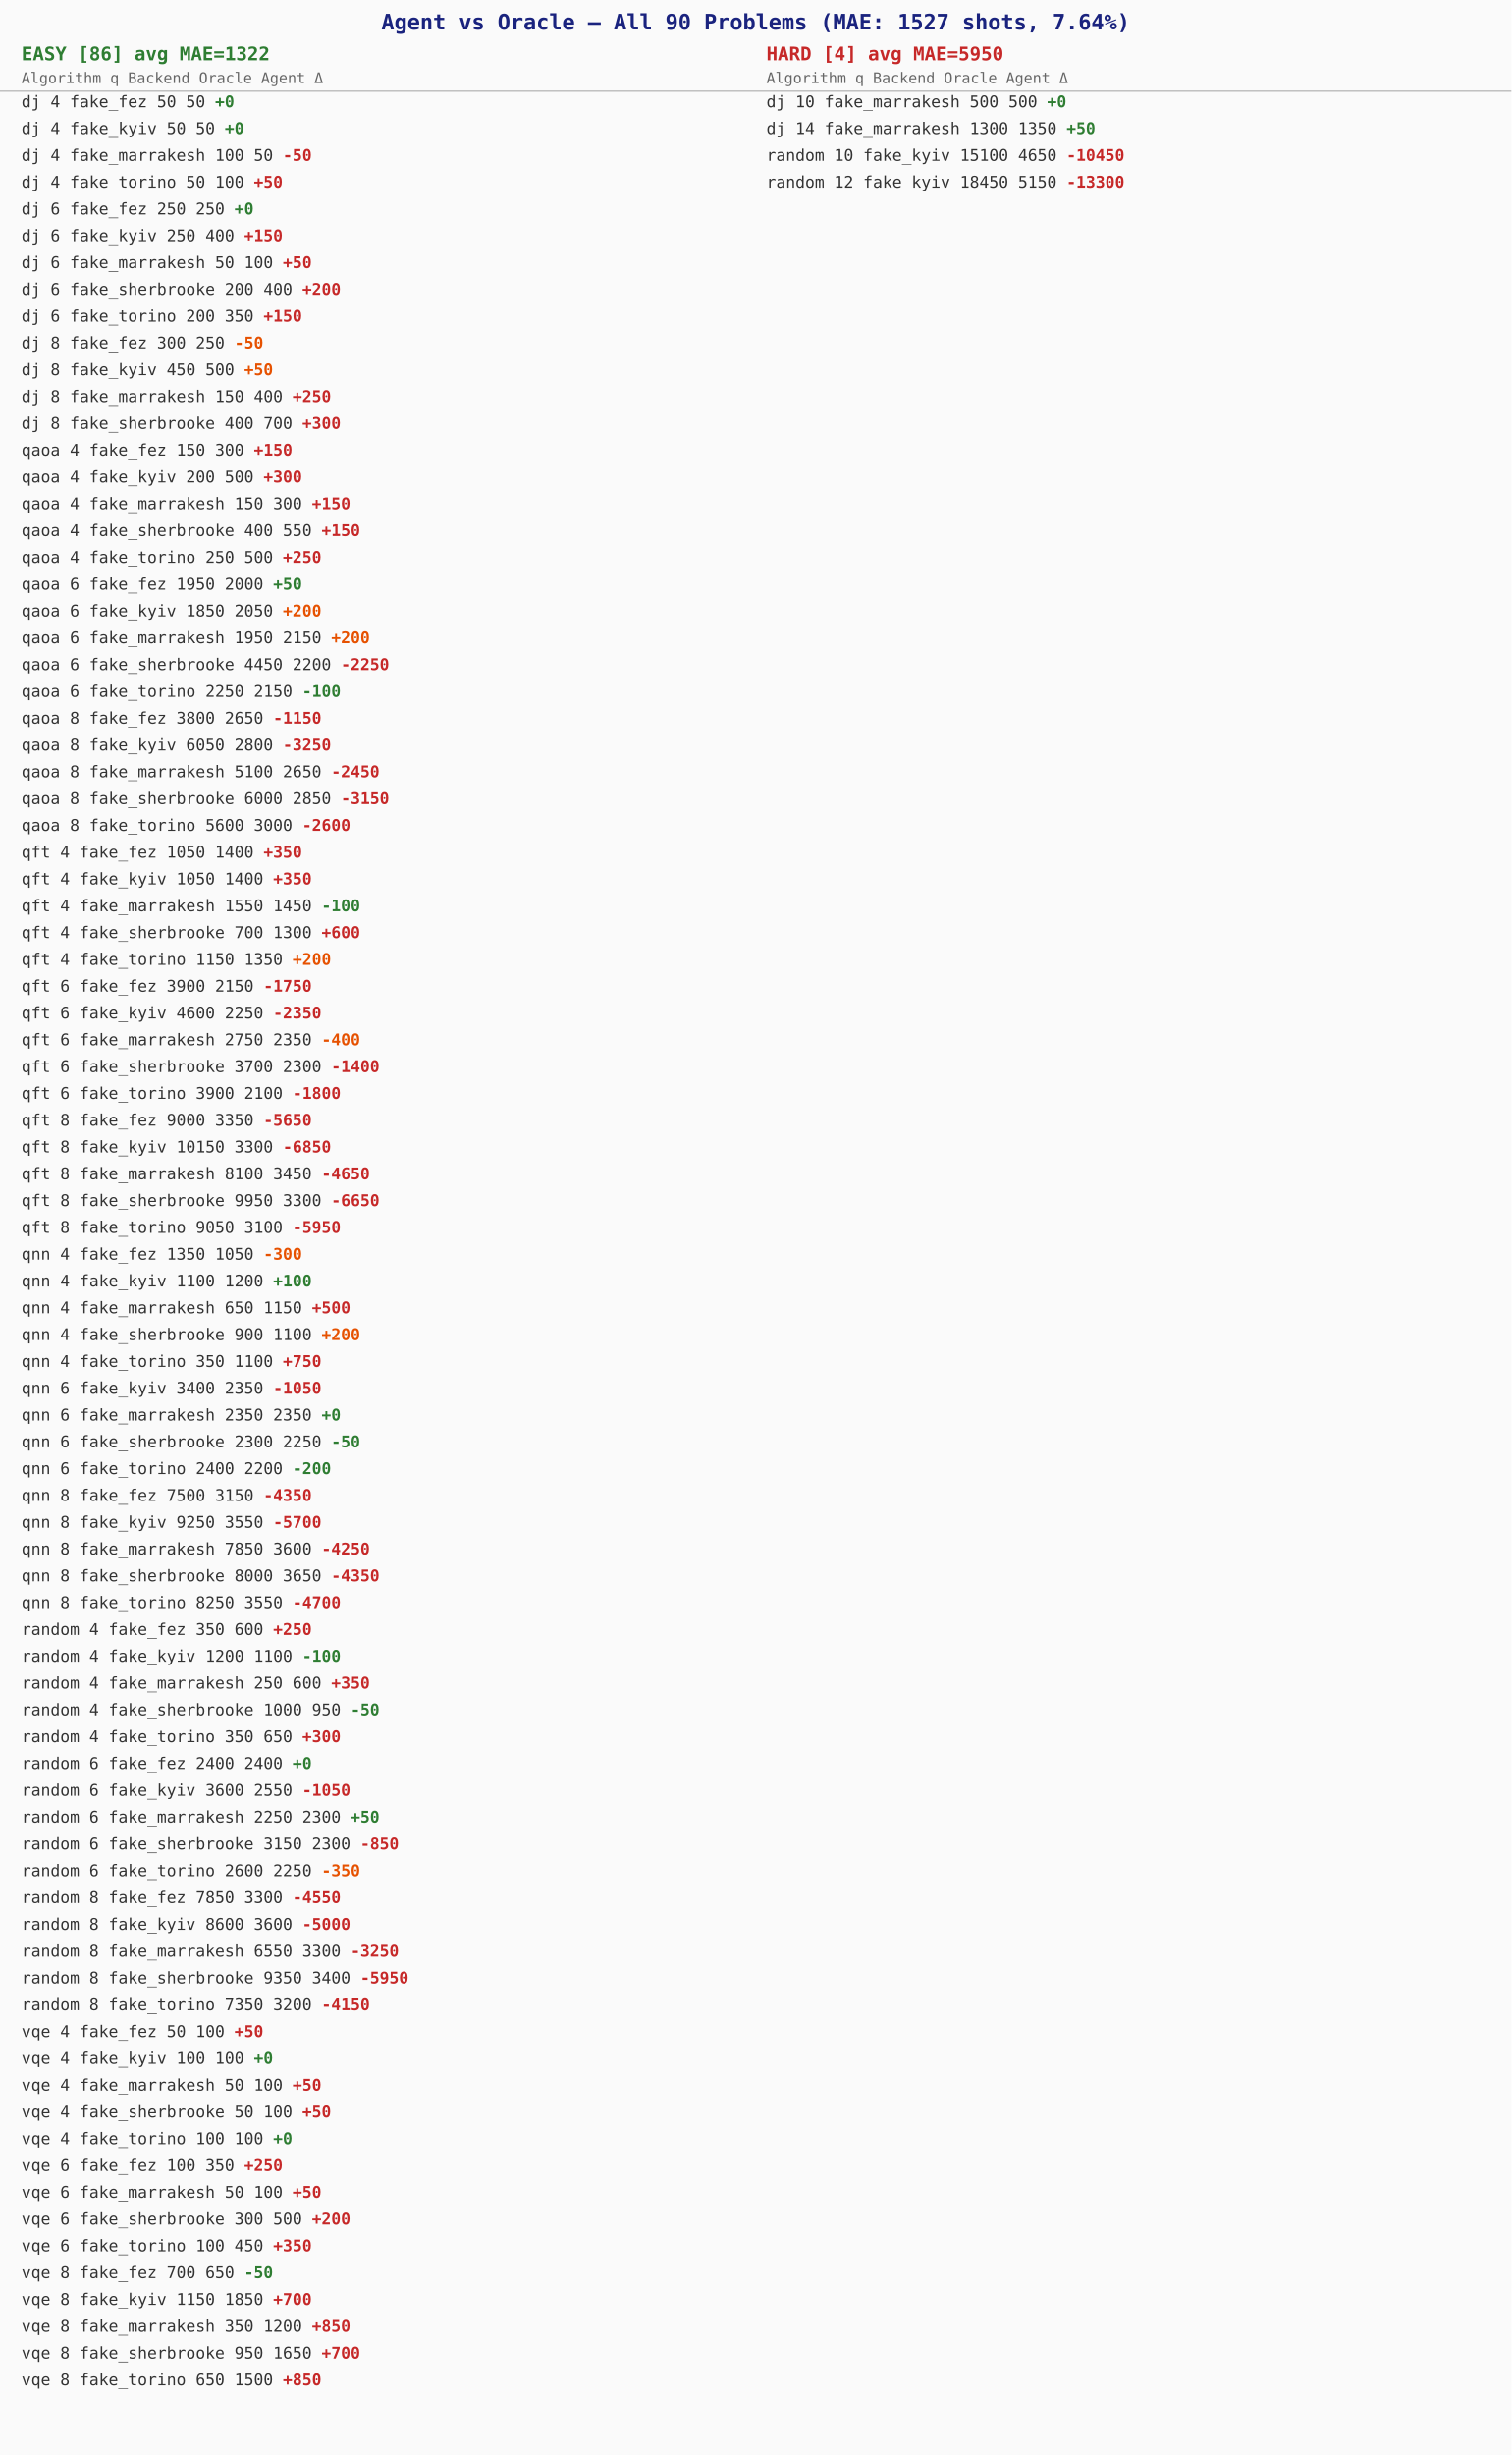
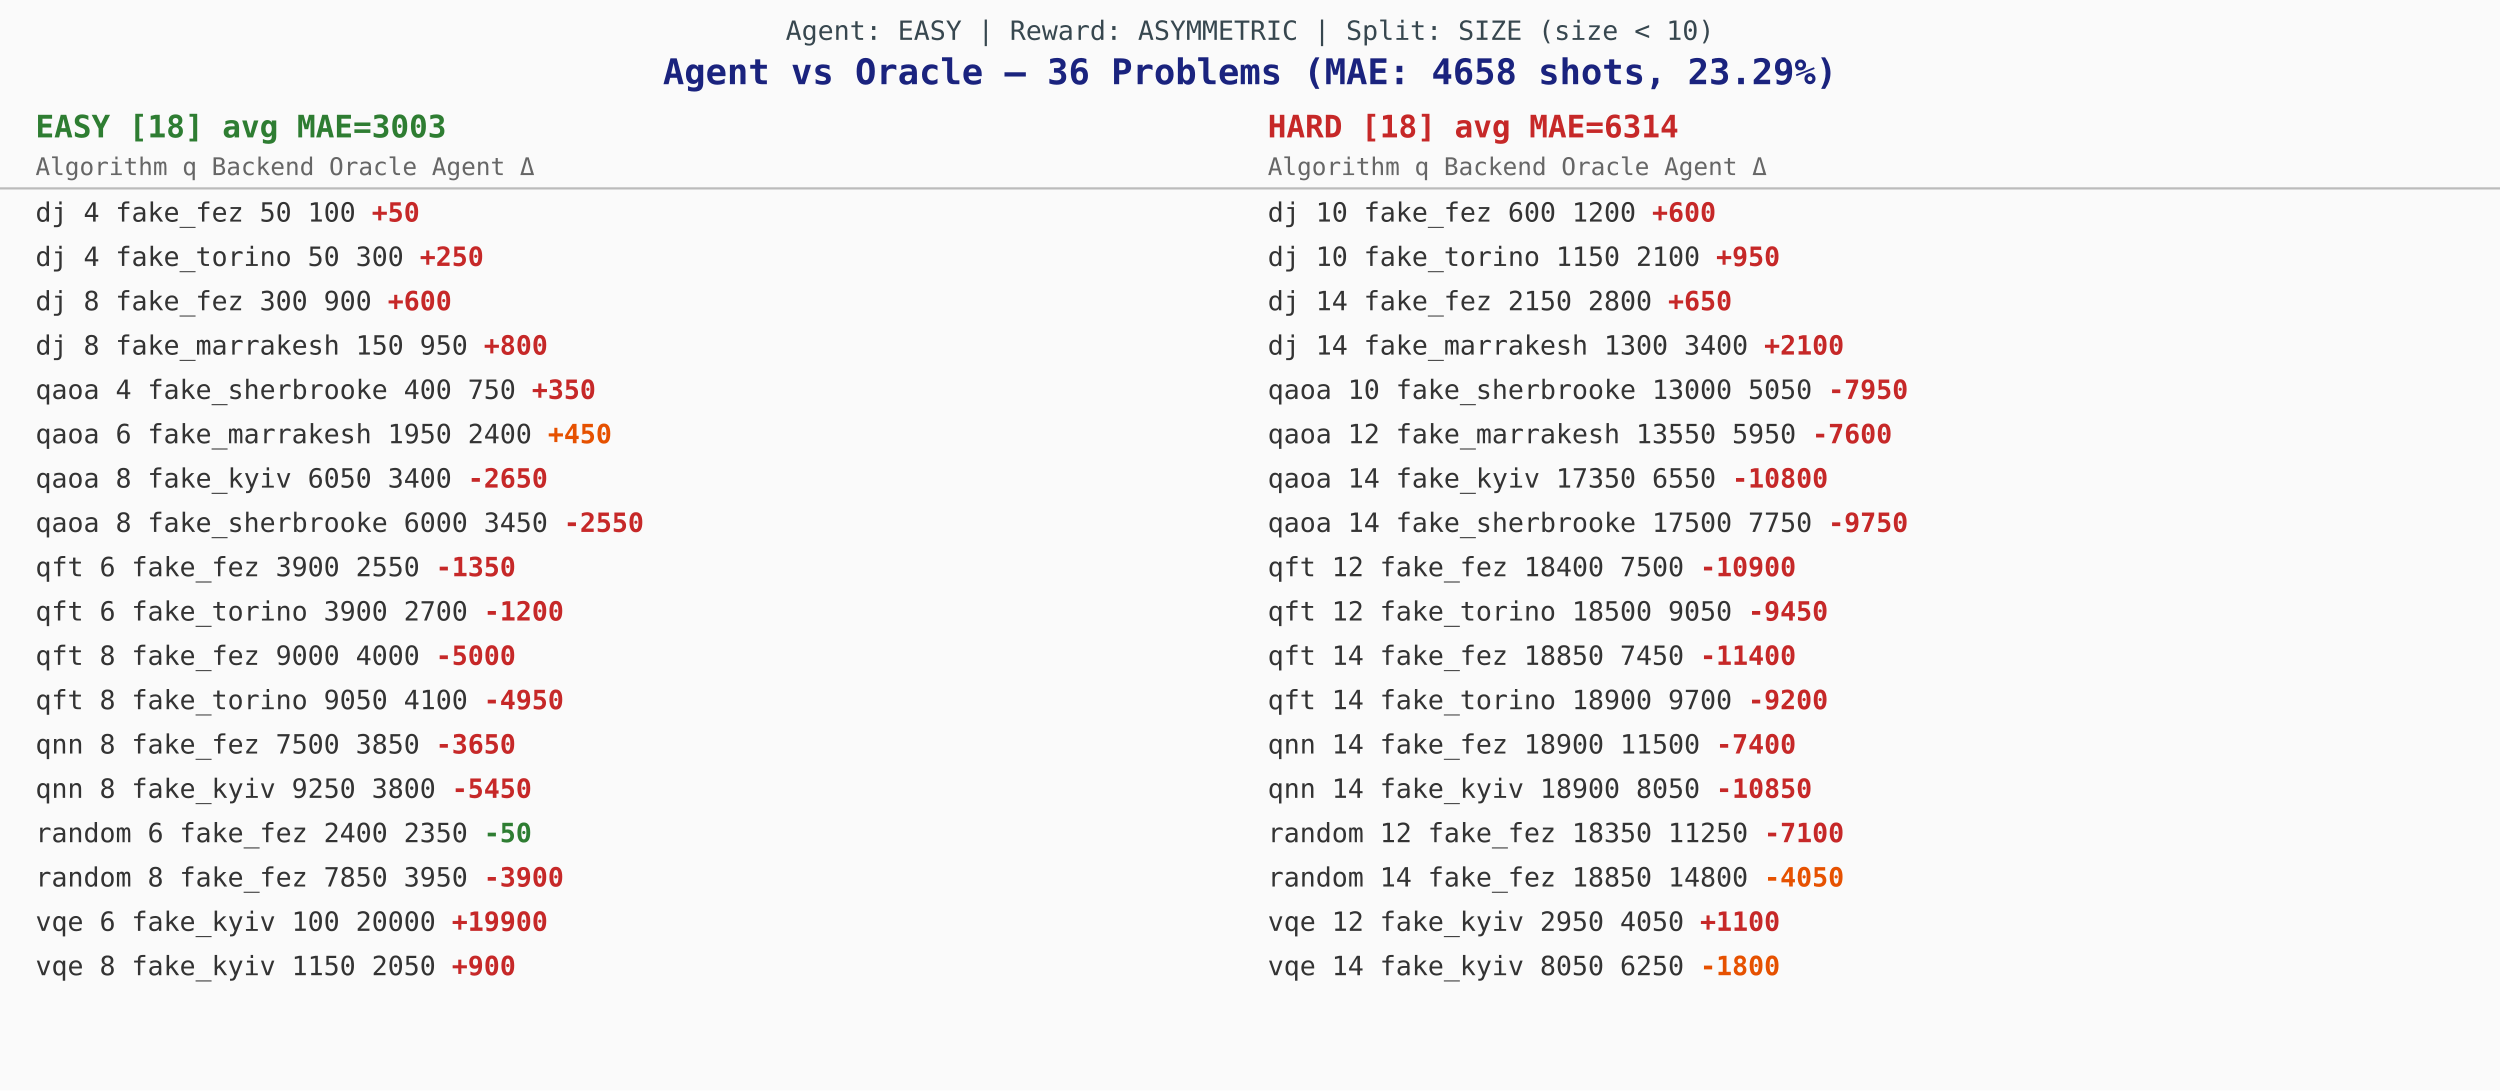
- <svg xmlns="http://www.w3.org/2000/svg" width="1128" height="1832" font-family="monospace" font-size="12">
-   <rect width="1128" height="1832" fill="#fafafa" />
-   <text x="564" y="22" font-size="16" font-weight="bold" fill="#1a237e" text-anchor="middle">Agent vs Oracle — All 90 Problems  (MAE: 1527 shots, 7.64%)</text>
-   <text x="16" y="45" font-size="14" font-weight="bold" fill="#2e7d32">EASY [86]  avg MAE=1322</text>
-   <text x="572" y="45" font-size="14" font-weight="bold" fill="#c62828">HARD [4]  avg MAE=5950</text>
-   <text x="16" y="62" font-size="11" fill="#666">Algorithm    q  Backend             Oracle   Agent        Δ</text>
-   <text x="572" y="62" font-size="11" fill="#666">Algorithm    q  Backend             Oracle   Agent        Δ</text>
-   <line x1="0" y1="68" x2="1128" y2="68" stroke="#bbb" />
-   <text x="16" y="80" fill="#333">      dj    4  fake_fez                50      50  <tspan fill="#2e7d32" font-weight="bold">     +0</tspan>
+ <svg xmlns="http://www.w3.org/2000/svg" width="1128" height="492" font-family="monospace" font-size="12">
+   <rect width="1128" height="492" fill="#fafafa" />
+   <text x="564" y="18" font-size="12" fill="#37474f" text-anchor="middle">Agent: EASY  |  Reward: ASYMMETRIC  |  Split: SIZE (size &lt; 10)</text>
+   <text x="564" y="38" font-size="16" font-weight="bold" fill="#1a237e" text-anchor="middle">Agent vs Oracle — 36 Problems  (MAE: 4658 shots, 23.29%)</text>
+   <text x="16" y="62" font-size="14" font-weight="bold" fill="#2e7d32">EASY [18]  avg MAE=3003</text>
+   <text x="572" y="62" font-size="14" font-weight="bold" fill="#c62828">HARD [18]  avg MAE=6314</text>
+   <text x="16" y="79" font-size="11" fill="#666">Algorithm    q  Backend             Oracle   Agent        Δ</text>
+   <text x="572" y="79" font-size="11" fill="#666">Algorithm    q  Backend             Oracle   Agent        Δ</text>
+   <line x1="0" y1="85" x2="1128" y2="85" stroke="#bbb" />
+   <text x="16" y="100" fill="#333">      dj    4  fake_fez                50     100  <tspan fill="#c62828" font-weight="bold">    +50</tspan>
  </text>
-   <text x="16" y="100" fill="#333">      dj    4  fake_kyiv               50      50  <tspan fill="#2e7d32" font-weight="bold">     +0</tspan>
+   <text x="16" y="120" fill="#333">      dj    4  fake_torino             50     300  <tspan fill="#c62828" font-weight="bold">   +250</tspan>
  </text>
-   <text x="16" y="120" fill="#333">      dj    4  fake_marrakesh         100      50  <tspan fill="#c62828" font-weight="bold">    -50</tspan>
+   <text x="16" y="140" fill="#333">      dj    8  fake_fez               300     900  <tspan fill="#c62828" font-weight="bold">   +600</tspan>
  </text>
-   <text x="16" y="140" fill="#333">      dj    4  fake_torino             50     100  <tspan fill="#c62828" font-weight="bold">    +50</tspan>
+   <text x="16" y="160" fill="#333">      dj    8  fake_marrakesh         150     950  <tspan fill="#c62828" font-weight="bold">   +800</tspan>
  </text>
-   <text x="16" y="160" fill="#333">      dj    6  fake_fez               250     250  <tspan fill="#2e7d32" font-weight="bold">     +0</tspan>
+   <text x="16" y="180" fill="#333">    qaoa    4  fake_sherbrooke        400     750  <tspan fill="#c62828" font-weight="bold">   +350</tspan>
  </text>
-   <text x="16" y="180" fill="#333">      dj    6  fake_kyiv              250     400  <tspan fill="#c62828" font-weight="bold">   +150</tspan>
+   <text x="16" y="200" fill="#333">    qaoa    6  fake_marrakesh        1950    2400  <tspan fill="#e65100" font-weight="bold">   +450</tspan>
  </text>
-   <text x="16" y="200" fill="#333">      dj    6  fake_marrakesh          50     100  <tspan fill="#c62828" font-weight="bold">    +50</tspan>
+   <text x="16" y="220" fill="#333">    qaoa    8  fake_kyiv             6050    3400  <tspan fill="#c62828" font-weight="bold">  -2650</tspan>
  </text>
-   <text x="16" y="220" fill="#333">      dj    6  fake_sherbrooke        200     400  <tspan fill="#c62828" font-weight="bold">   +200</tspan>
+   <text x="16" y="240" fill="#333">    qaoa    8  fake_sherbrooke       6000    3450  <tspan fill="#c62828" font-weight="bold">  -2550</tspan>
  </text>
-   <text x="16" y="240" fill="#333">      dj    6  fake_torino            200     350  <tspan fill="#c62828" font-weight="bold">   +150</tspan>
+   <text x="16" y="260" fill="#333">     qft    6  fake_fez              3900    2550  <tspan fill="#c62828" font-weight="bold">  -1350</tspan>
  </text>
-   <text x="16" y="260" fill="#333">      dj    8  fake_fez               300     250  <tspan fill="#e65100" font-weight="bold">    -50</tspan>
+   <text x="16" y="280" fill="#333">     qft    6  fake_torino           3900    2700  <tspan fill="#c62828" font-weight="bold">  -1200</tspan>
  </text>
-   <text x="16" y="280" fill="#333">      dj    8  fake_kyiv              450     500  <tspan fill="#e65100" font-weight="bold">    +50</tspan>
+   <text x="16" y="300" fill="#333">     qft    8  fake_fez              9000    4000  <tspan fill="#c62828" font-weight="bold">  -5000</tspan>
  </text>
-   <text x="16" y="300" fill="#333">      dj    8  fake_marrakesh         150     400  <tspan fill="#c62828" font-weight="bold">   +250</tspan>
+   <text x="16" y="320" fill="#333">     qft    8  fake_torino           9050    4100  <tspan fill="#c62828" font-weight="bold">  -4950</tspan>
  </text>
-   <text x="16" y="320" fill="#333">      dj    8  fake_sherbrooke        400     700  <tspan fill="#c62828" font-weight="bold">   +300</tspan>
+   <text x="16" y="340" fill="#333">     qnn    8  fake_fez              7500    3850  <tspan fill="#c62828" font-weight="bold">  -3650</tspan>
  </text>
-   <text x="16" y="340" fill="#333">    qaoa    4  fake_fez               150     300  <tspan fill="#c62828" font-weight="bold">   +150</tspan>
+   <text x="16" y="360" fill="#333">     qnn    8  fake_kyiv             9250    3800  <tspan fill="#c62828" font-weight="bold">  -5450</tspan>
  </text>
-   <text x="16" y="360" fill="#333">    qaoa    4  fake_kyiv              200     500  <tspan fill="#c62828" font-weight="bold">   +300</tspan>
+   <text x="16" y="380" fill="#333">  random    6  fake_fez              2400    2350  <tspan fill="#2e7d32" font-weight="bold">    -50</tspan>
  </text>
-   <text x="16" y="380" fill="#333">    qaoa    4  fake_marrakesh         150     300  <tspan fill="#c62828" font-weight="bold">   +150</tspan>
+   <text x="16" y="400" fill="#333">  random    8  fake_fez              7850    3950  <tspan fill="#c62828" font-weight="bold">  -3900</tspan>
  </text>
-   <text x="16" y="400" fill="#333">    qaoa    4  fake_sherbrooke        400     550  <tspan fill="#c62828" font-weight="bold">   +150</tspan>
+   <text x="16" y="420" fill="#333">     vqe    6  fake_kyiv              100   20000  <tspan fill="#c62828" font-weight="bold"> +19900</tspan>
  </text>
-   <text x="16" y="420" fill="#333">    qaoa    4  fake_torino            250     500  <tspan fill="#c62828" font-weight="bold">   +250</tspan>
+   <text x="16" y="440" fill="#333">     vqe    8  fake_kyiv             1150    2050  <tspan fill="#c62828" font-weight="bold">   +900</tspan>
  </text>
-   <text x="16" y="440" fill="#333">    qaoa    6  fake_fez              1950    2000  <tspan fill="#2e7d32" font-weight="bold">    +50</tspan>
+   <text x="572" y="100" fill="#333">      dj   10  fake_fez               600    1200  <tspan fill="#c62828" font-weight="bold">   +600</tspan>
  </text>
-   <text x="16" y="460" fill="#333">    qaoa    6  fake_kyiv             1850    2050  <tspan fill="#e65100" font-weight="bold">   +200</tspan>
+   <text x="572" y="120" fill="#333">      dj   10  fake_torino           1150    2100  <tspan fill="#c62828" font-weight="bold">   +950</tspan>
  </text>
-   <text x="16" y="480" fill="#333">    qaoa    6  fake_marrakesh        1950    2150  <tspan fill="#e65100" font-weight="bold">   +200</tspan>
+   <text x="572" y="140" fill="#333">      dj   14  fake_fez              2150    2800  <tspan fill="#c62828" font-weight="bold">   +650</tspan>
  </text>
-   <text x="16" y="500" fill="#333">    qaoa    6  fake_sherbrooke       4450    2200  <tspan fill="#c62828" font-weight="bold">  -2250</tspan>
+   <text x="572" y="160" fill="#333">      dj   14  fake_marrakesh        1300    3400  <tspan fill="#c62828" font-weight="bold">  +2100</tspan>
  </text>
-   <text x="16" y="520" fill="#333">    qaoa    6  fake_torino           2250    2150  <tspan fill="#2e7d32" font-weight="bold">   -100</tspan>
+   <text x="572" y="180" fill="#333">    qaoa   10  fake_sherbrooke      13000    5050  <tspan fill="#c62828" font-weight="bold">  -7950</tspan>
  </text>
-   <text x="16" y="540" fill="#333">    qaoa    8  fake_fez              3800    2650  <tspan fill="#c62828" font-weight="bold">  -1150</tspan>
+   <text x="572" y="200" fill="#333">    qaoa   12  fake_marrakesh       13550    5950  <tspan fill="#c62828" font-weight="bold">  -7600</tspan>
  </text>
-   <text x="16" y="560" fill="#333">    qaoa    8  fake_kyiv             6050    2800  <tspan fill="#c62828" font-weight="bold">  -3250</tspan>
+   <text x="572" y="220" fill="#333">    qaoa   14  fake_kyiv            17350    6550  <tspan fill="#c62828" font-weight="bold"> -10800</tspan>
  </text>
-   <text x="16" y="580" fill="#333">    qaoa    8  fake_marrakesh        5100    2650  <tspan fill="#c62828" font-weight="bold">  -2450</tspan>
+   <text x="572" y="240" fill="#333">    qaoa   14  fake_sherbrooke      17500    7750  <tspan fill="#c62828" font-weight="bold">  -9750</tspan>
  </text>
-   <text x="16" y="600" fill="#333">    qaoa    8  fake_sherbrooke       6000    2850  <tspan fill="#c62828" font-weight="bold">  -3150</tspan>
+   <text x="572" y="260" fill="#333">     qft   12  fake_fez             18400    7500  <tspan fill="#c62828" font-weight="bold"> -10900</tspan>
  </text>
-   <text x="16" y="620" fill="#333">    qaoa    8  fake_torino           5600    3000  <tspan fill="#c62828" font-weight="bold">  -2600</tspan>
+   <text x="572" y="280" fill="#333">     qft   12  fake_torino          18500    9050  <tspan fill="#c62828" font-weight="bold">  -9450</tspan>
  </text>
-   <text x="16" y="640" fill="#333">     qft    4  fake_fez              1050    1400  <tspan fill="#c62828" font-weight="bold">   +350</tspan>
+   <text x="572" y="300" fill="#333">     qft   14  fake_fez             18850    7450  <tspan fill="#c62828" font-weight="bold"> -11400</tspan>
  </text>
-   <text x="16" y="660" fill="#333">     qft    4  fake_kyiv             1050    1400  <tspan fill="#c62828" font-weight="bold">   +350</tspan>
+   <text x="572" y="320" fill="#333">     qft   14  fake_torino          18900    9700  <tspan fill="#c62828" font-weight="bold">  -9200</tspan>
  </text>
-   <text x="16" y="680" fill="#333">     qft    4  fake_marrakesh        1550    1450  <tspan fill="#2e7d32" font-weight="bold">   -100</tspan>
+   <text x="572" y="340" fill="#333">     qnn   14  fake_fez             18900   11500  <tspan fill="#c62828" font-weight="bold">  -7400</tspan>
  </text>
-   <text x="16" y="700" fill="#333">     qft    4  fake_sherbrooke        700    1300  <tspan fill="#c62828" font-weight="bold">   +600</tspan>
+   <text x="572" y="360" fill="#333">     qnn   14  fake_kyiv            18900    8050  <tspan fill="#c62828" font-weight="bold"> -10850</tspan>
  </text>
-   <text x="16" y="720" fill="#333">     qft    4  fake_torino           1150    1350  <tspan fill="#e65100" font-weight="bold">   +200</tspan>
+   <text x="572" y="380" fill="#333">  random   12  fake_fez             18350   11250  <tspan fill="#c62828" font-weight="bold">  -7100</tspan>
  </text>
-   <text x="16" y="740" fill="#333">     qft    6  fake_fez              3900    2150  <tspan fill="#c62828" font-weight="bold">  -1750</tspan>
+   <text x="572" y="400" fill="#333">  random   14  fake_fez             18850   14800  <tspan fill="#e65100" font-weight="bold">  -4050</tspan>
  </text>
-   <text x="16" y="760" fill="#333">     qft    6  fake_kyiv             4600    2250  <tspan fill="#c62828" font-weight="bold">  -2350</tspan>
+   <text x="572" y="420" fill="#333">     vqe   12  fake_kyiv             2950    4050  <tspan fill="#c62828" font-weight="bold">  +1100</tspan>
  </text>
-   <text x="16" y="780" fill="#333">     qft    6  fake_marrakesh        2750    2350  <tspan fill="#e65100" font-weight="bold">   -400</tspan>
-   </text>
-   <text x="16" y="800" fill="#333">     qft    6  fake_sherbrooke       3700    2300  <tspan fill="#c62828" font-weight="bold">  -1400</tspan>
-   </text>
-   <text x="16" y="820" fill="#333">     qft    6  fake_torino           3900    2100  <tspan fill="#c62828" font-weight="bold">  -1800</tspan>
-   </text>
-   <text x="16" y="840" fill="#333">     qft    8  fake_fez              9000    3350  <tspan fill="#c62828" font-weight="bold">  -5650</tspan>
-   </text>
-   <text x="16" y="860" fill="#333">     qft    8  fake_kyiv            10150    3300  <tspan fill="#c62828" font-weight="bold">  -6850</tspan>
-   </text>
-   <text x="16" y="880" fill="#333">     qft    8  fake_marrakesh        8100    3450  <tspan fill="#c62828" font-weight="bold">  -4650</tspan>
-   </text>
-   <text x="16" y="900" fill="#333">     qft    8  fake_sherbrooke       9950    3300  <tspan fill="#c62828" font-weight="bold">  -6650</tspan>
-   </text>
-   <text x="16" y="920" fill="#333">     qft    8  fake_torino           9050    3100  <tspan fill="#c62828" font-weight="bold">  -5950</tspan>
-   </text>
-   <text x="16" y="940" fill="#333">     qnn    4  fake_fez              1350    1050  <tspan fill="#e65100" font-weight="bold">   -300</tspan>
-   </text>
-   <text x="16" y="960" fill="#333">     qnn    4  fake_kyiv             1100    1200  <tspan fill="#2e7d32" font-weight="bold">   +100</tspan>
-   </text>
-   <text x="16" y="980" fill="#333">     qnn    4  fake_marrakesh         650    1150  <tspan fill="#c62828" font-weight="bold">   +500</tspan>
-   </text>
-   <text x="16" y="1000" fill="#333">     qnn    4  fake_sherbrooke        900    1100  <tspan fill="#e65100" font-weight="bold">   +200</tspan>
-   </text>
-   <text x="16" y="1020" fill="#333">     qnn    4  fake_torino            350    1100  <tspan fill="#c62828" font-weight="bold">   +750</tspan>
-   </text>
-   <text x="16" y="1040" fill="#333">     qnn    6  fake_kyiv             3400    2350  <tspan fill="#c62828" font-weight="bold">  -1050</tspan>
-   </text>
-   <text x="16" y="1060" fill="#333">     qnn    6  fake_marrakesh        2350    2350  <tspan fill="#2e7d32" font-weight="bold">     +0</tspan>
-   </text>
-   <text x="16" y="1080" fill="#333">     qnn    6  fake_sherbrooke       2300    2250  <tspan fill="#2e7d32" font-weight="bold">    -50</tspan>
-   </text>
-   <text x="16" y="1100" fill="#333">     qnn    6  fake_torino           2400    2200  <tspan fill="#2e7d32" font-weight="bold">   -200</tspan>
-   </text>
-   <text x="16" y="1120" fill="#333">     qnn    8  fake_fez              7500    3150  <tspan fill="#c62828" font-weight="bold">  -4350</tspan>
-   </text>
-   <text x="16" y="1140" fill="#333">     qnn    8  fake_kyiv             9250    3550  <tspan fill="#c62828" font-weight="bold">  -5700</tspan>
-   </text>
-   <text x="16" y="1160" fill="#333">     qnn    8  fake_marrakesh        7850    3600  <tspan fill="#c62828" font-weight="bold">  -4250</tspan>
-   </text>
-   <text x="16" y="1180" fill="#333">     qnn    8  fake_sherbrooke       8000    3650  <tspan fill="#c62828" font-weight="bold">  -4350</tspan>
-   </text>
-   <text x="16" y="1200" fill="#333">     qnn    8  fake_torino           8250    3550  <tspan fill="#c62828" font-weight="bold">  -4700</tspan>
-   </text>
-   <text x="16" y="1220" fill="#333">  random    4  fake_fez               350     600  <tspan fill="#c62828" font-weight="bold">   +250</tspan>
-   </text>
-   <text x="16" y="1240" fill="#333">  random    4  fake_kyiv             1200    1100  <tspan fill="#2e7d32" font-weight="bold">   -100</tspan>
-   </text>
-   <text x="16" y="1260" fill="#333">  random    4  fake_marrakesh         250     600  <tspan fill="#c62828" font-weight="bold">   +350</tspan>
-   </text>
-   <text x="16" y="1280" fill="#333">  random    4  fake_sherbrooke       1000     950  <tspan fill="#2e7d32" font-weight="bold">    -50</tspan>
-   </text>
-   <text x="16" y="1300" fill="#333">  random    4  fake_torino            350     650  <tspan fill="#c62828" font-weight="bold">   +300</tspan>
-   </text>
-   <text x="16" y="1320" fill="#333">  random    6  fake_fez              2400    2400  <tspan fill="#2e7d32" font-weight="bold">     +0</tspan>
-   </text>
-   <text x="16" y="1340" fill="#333">  random    6  fake_kyiv             3600    2550  <tspan fill="#c62828" font-weight="bold">  -1050</tspan>
-   </text>
-   <text x="16" y="1360" fill="#333">  random    6  fake_marrakesh        2250    2300  <tspan fill="#2e7d32" font-weight="bold">    +50</tspan>
-   </text>
-   <text x="16" y="1380" fill="#333">  random    6  fake_sherbrooke       3150    2300  <tspan fill="#c62828" font-weight="bold">   -850</tspan>
-   </text>
-   <text x="16" y="1400" fill="#333">  random    6  fake_torino           2600    2250  <tspan fill="#e65100" font-weight="bold">   -350</tspan>
-   </text>
-   <text x="16" y="1420" fill="#333">  random    8  fake_fez              7850    3300  <tspan fill="#c62828" font-weight="bold">  -4550</tspan>
-   </text>
-   <text x="16" y="1440" fill="#333">  random    8  fake_kyiv             8600    3600  <tspan fill="#c62828" font-weight="bold">  -5000</tspan>
-   </text>
-   <text x="16" y="1460" fill="#333">  random    8  fake_marrakesh        6550    3300  <tspan fill="#c62828" font-weight="bold">  -3250</tspan>
-   </text>
-   <text x="16" y="1480" fill="#333">  random    8  fake_sherbrooke       9350    3400  <tspan fill="#c62828" font-weight="bold">  -5950</tspan>
-   </text>
-   <text x="16" y="1500" fill="#333">  random    8  fake_torino           7350    3200  <tspan fill="#c62828" font-weight="bold">  -4150</tspan>
-   </text>
-   <text x="16" y="1520" fill="#333">     vqe    4  fake_fez                50     100  <tspan fill="#c62828" font-weight="bold">    +50</tspan>
-   </text>
-   <text x="16" y="1540" fill="#333">     vqe    4  fake_kyiv              100     100  <tspan fill="#2e7d32" font-weight="bold">     +0</tspan>
-   </text>
-   <text x="16" y="1560" fill="#333">     vqe    4  fake_marrakesh          50     100  <tspan fill="#c62828" font-weight="bold">    +50</tspan>
-   </text>
-   <text x="16" y="1580" fill="#333">     vqe    4  fake_sherbrooke         50     100  <tspan fill="#c62828" font-weight="bold">    +50</tspan>
-   </text>
-   <text x="16" y="1600" fill="#333">     vqe    4  fake_torino            100     100  <tspan fill="#2e7d32" font-weight="bold">     +0</tspan>
-   </text>
-   <text x="16" y="1620" fill="#333">     vqe    6  fake_fez               100     350  <tspan fill="#c62828" font-weight="bold">   +250</tspan>
-   </text>
-   <text x="16" y="1640" fill="#333">     vqe    6  fake_marrakesh          50     100  <tspan fill="#c62828" font-weight="bold">    +50</tspan>
-   </text>
-   <text x="16" y="1660" fill="#333">     vqe    6  fake_sherbrooke        300     500  <tspan fill="#c62828" font-weight="bold">   +200</tspan>
-   </text>
-   <text x="16" y="1680" fill="#333">     vqe    6  fake_torino            100     450  <tspan fill="#c62828" font-weight="bold">   +350</tspan>
-   </text>
-   <text x="16" y="1700" fill="#333">     vqe    8  fake_fez               700     650  <tspan fill="#2e7d32" font-weight="bold">    -50</tspan>
-   </text>
-   <text x="16" y="1720" fill="#333">     vqe    8  fake_kyiv             1150    1850  <tspan fill="#c62828" font-weight="bold">   +700</tspan>
-   </text>
-   <text x="16" y="1740" fill="#333">     vqe    8  fake_marrakesh         350    1200  <tspan fill="#c62828" font-weight="bold">   +850</tspan>
-   </text>
-   <text x="16" y="1760" fill="#333">     vqe    8  fake_sherbrooke        950    1650  <tspan fill="#c62828" font-weight="bold">   +700</tspan>
-   </text>
-   <text x="16" y="1780" fill="#333">     vqe    8  fake_torino            650    1500  <tspan fill="#c62828" font-weight="bold">   +850</tspan>
-   </text>
-   <text x="572" y="80" fill="#333">      dj   10  fake_marrakesh         500     500  <tspan fill="#2e7d32" font-weight="bold">     +0</tspan>
-   </text>
-   <text x="572" y="100" fill="#333">      dj   14  fake_marrakesh        1300    1350  <tspan fill="#2e7d32" font-weight="bold">    +50</tspan>
-   </text>
-   <text x="572" y="120" fill="#333">  random   10  fake_kyiv            15100    4650  <tspan fill="#c62828" font-weight="bold"> -10450</tspan>
-   </text>
-   <text x="572" y="140" fill="#333">  random   12  fake_kyiv            18450    5150  <tspan fill="#c62828" font-weight="bold"> -13300</tspan>
+   <text x="572" y="440" fill="#333">     vqe   14  fake_kyiv             8050    6250  <tspan fill="#e65100" font-weight="bold">  -1800</tspan>
  </text>
</svg>
